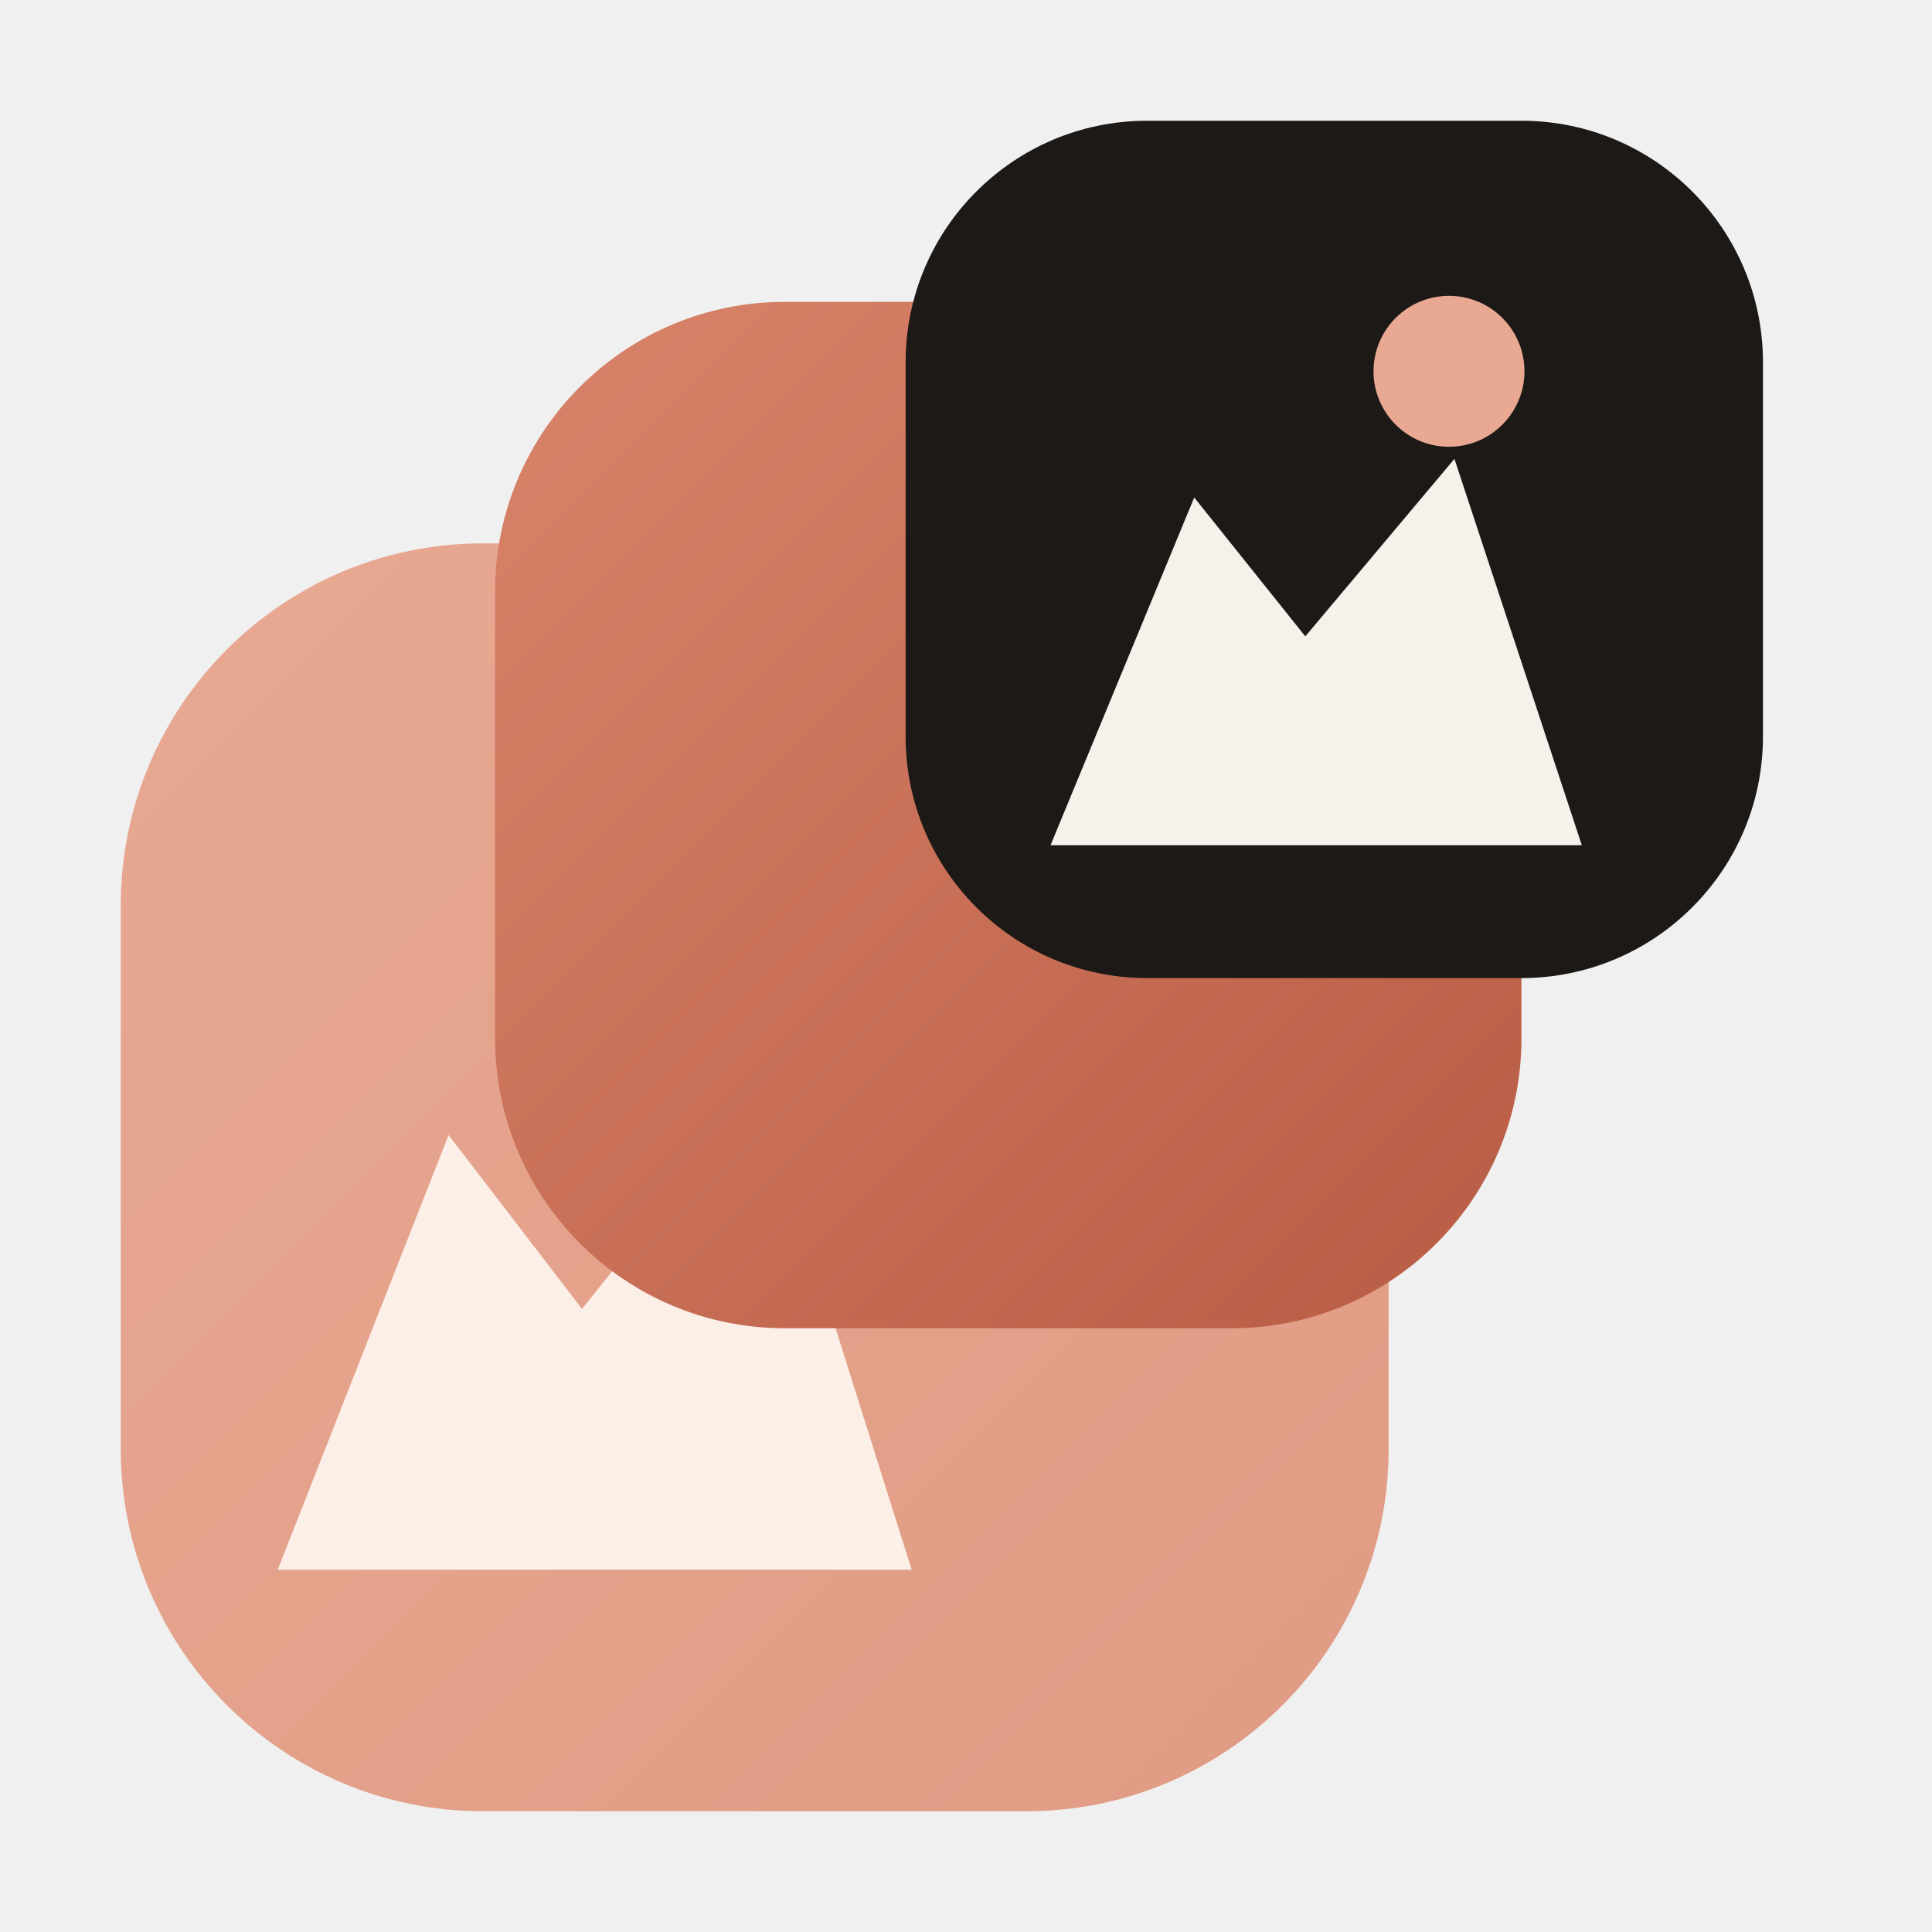
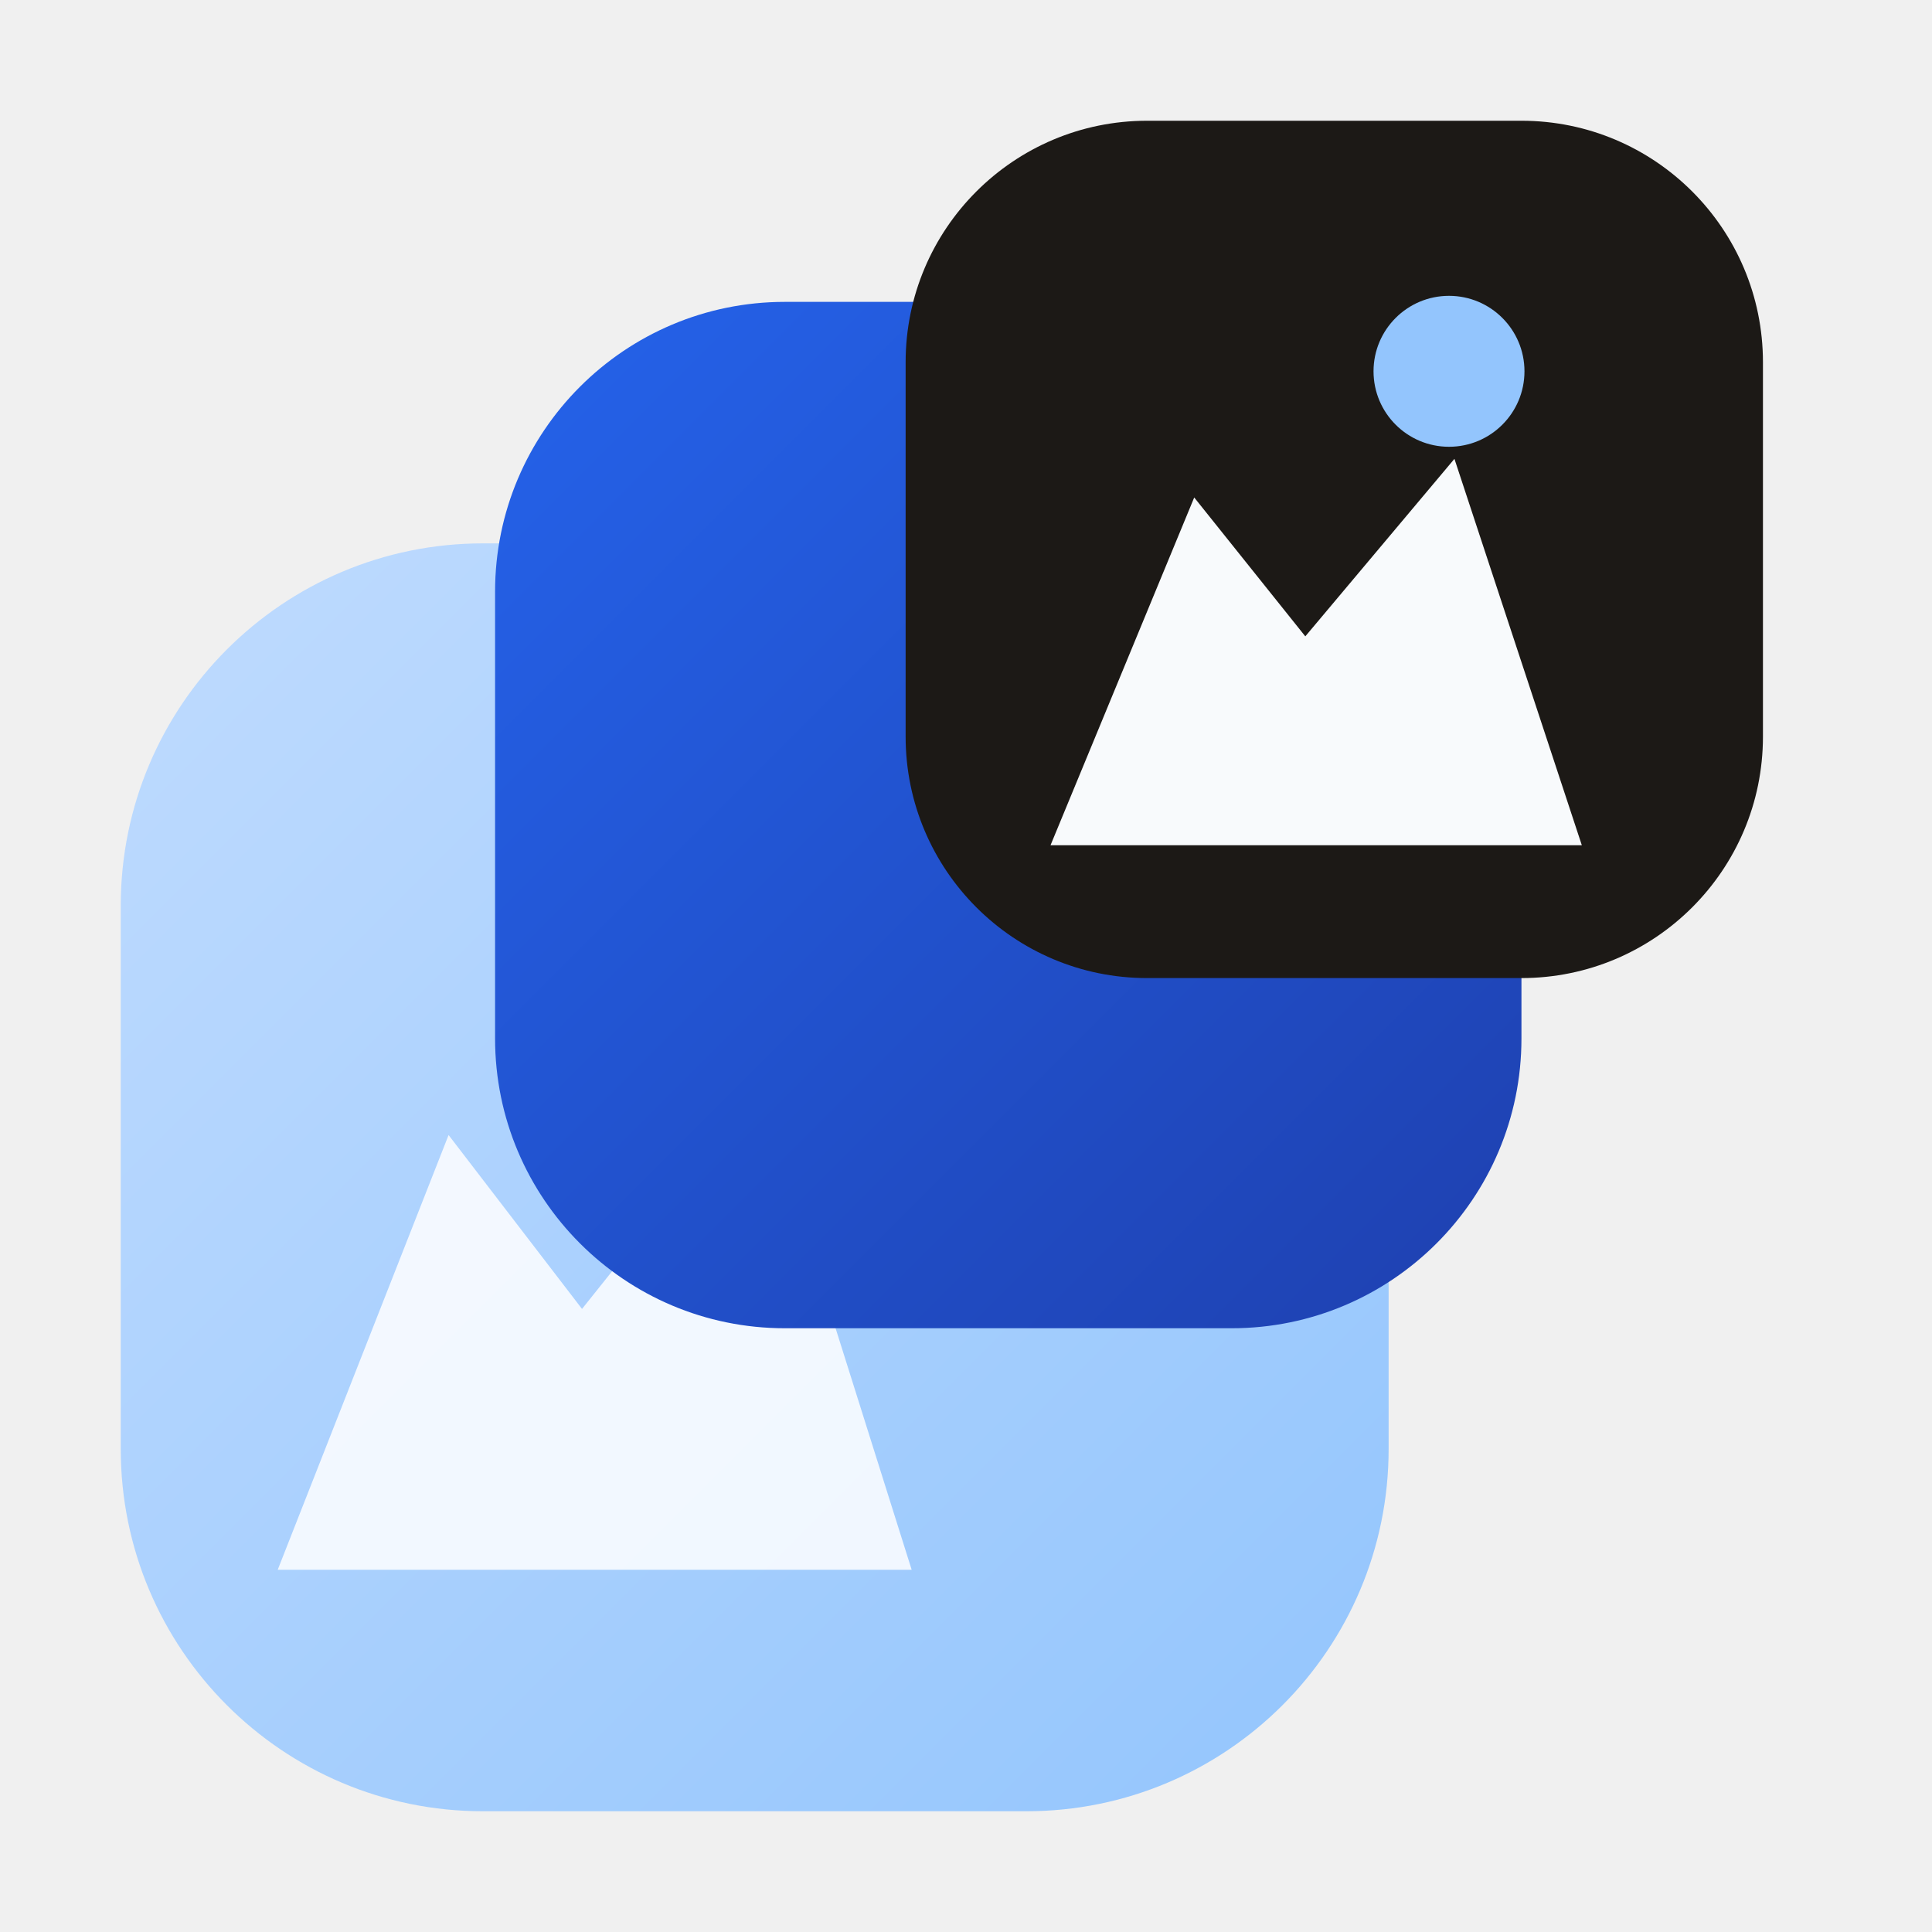
<svg xmlns="http://www.w3.org/2000/svg" viewBox="0 0 32 32" width="512" height="512" role="img" aria-label="ImgsCompressor icon H">
  <defs>
    <linearGradient id="h-cg" x1="0%" y1="0%" x2="100%" y2="100%">
-       <stop offset="0%" stop-color="#E8A892" />
-       <stop offset="100%" stop-color="#E09B84" />
+       <stop offset="0%" stop-color="#BFDBFE" />
+       <stop offset="100%" stop-color="#93C5FD" />
    </linearGradient>
    <linearGradient id="hm-cg" x1="0%" y1="0%" x2="100%" y2="100%">
-       <stop offset="0%" stop-color="#D9846A" />
-       <stop offset="100%" stop-color="#B85C44" />
+       <stop offset="0%" stop-color="#2563EB" />
+       <stop offset="100%" stop-color="#1E40AF" />
    </linearGradient>
  </defs>
  <rect x="2.0" y="9.0" width="21.0" height="21.0" rx="6.0" fill="url(#h-cg)" />
-   <path d="M 4.60,26.00 L 7.43,18.80 L 9.64,21.68 L 12.58,18.00 L 15.10,26.00 Z" fill="#FFFCF7" fill-opacity="0.85" />
+   <path d="M 4.60,26.00 L 7.43,18.80 L 9.64,21.68 L 12.58,18.00 L 15.10,26.00 Z" fill="#FFFFFF" fill-opacity="0.85" />
  <rect x="8.2" y="5.0" width="17.0" height="17.0" rx="4.8" fill="url(#hm-cg)" />
  <rect x="15.0" y="2.0" width="14.2" height="14.2" rx="4.0" fill="#1C1916" />
-   <circle cx="24.0" cy="6.15" r="1.25" fill="#E8A892" />
-   <path d="M 17.40,14.00 L 19.78,8.24 L 21.62,10.54 L 24.09,7.60 L 26.20,14.00 Z" fill="#F6F1EA" />
+   <circle cx="24.0" cy="6.15" r="1.25" fill="#93C5FD" />
+   <path d="M 17.40,14.00 L 19.78,8.24 L 21.62,10.54 L 24.09,7.60 L 26.20,14.00 Z" fill="#F8FAFC" />
</svg>
